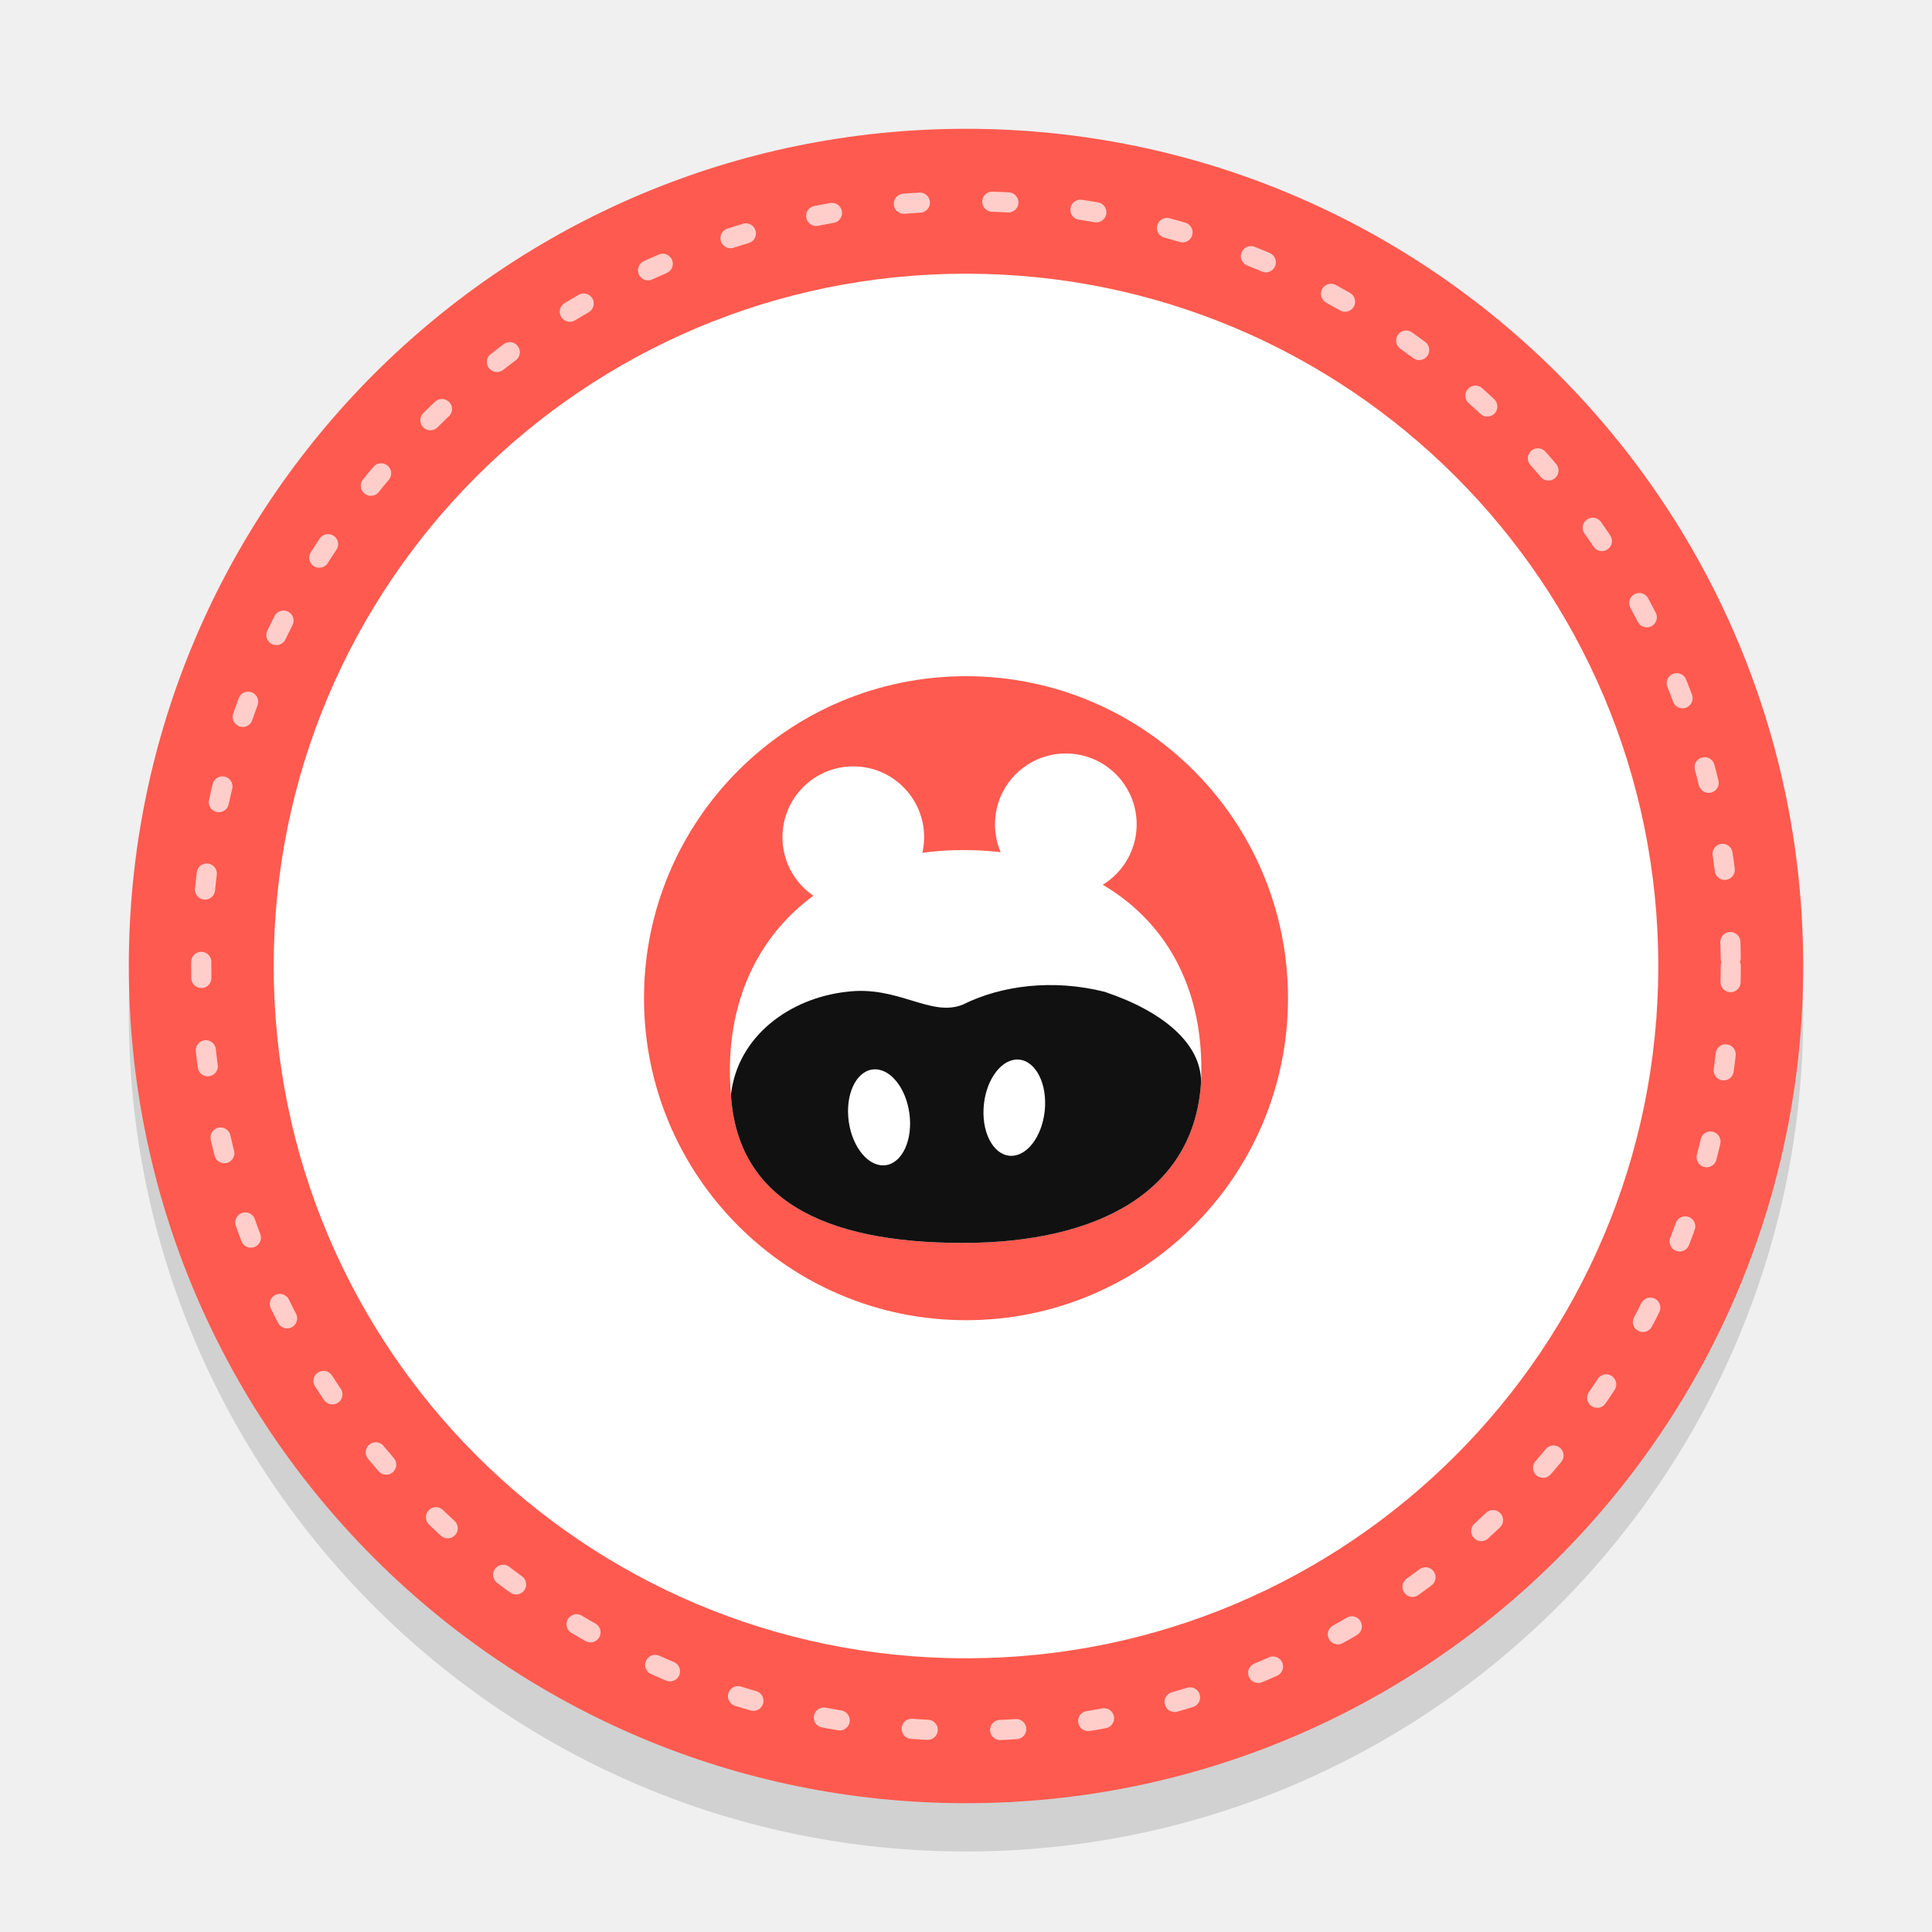
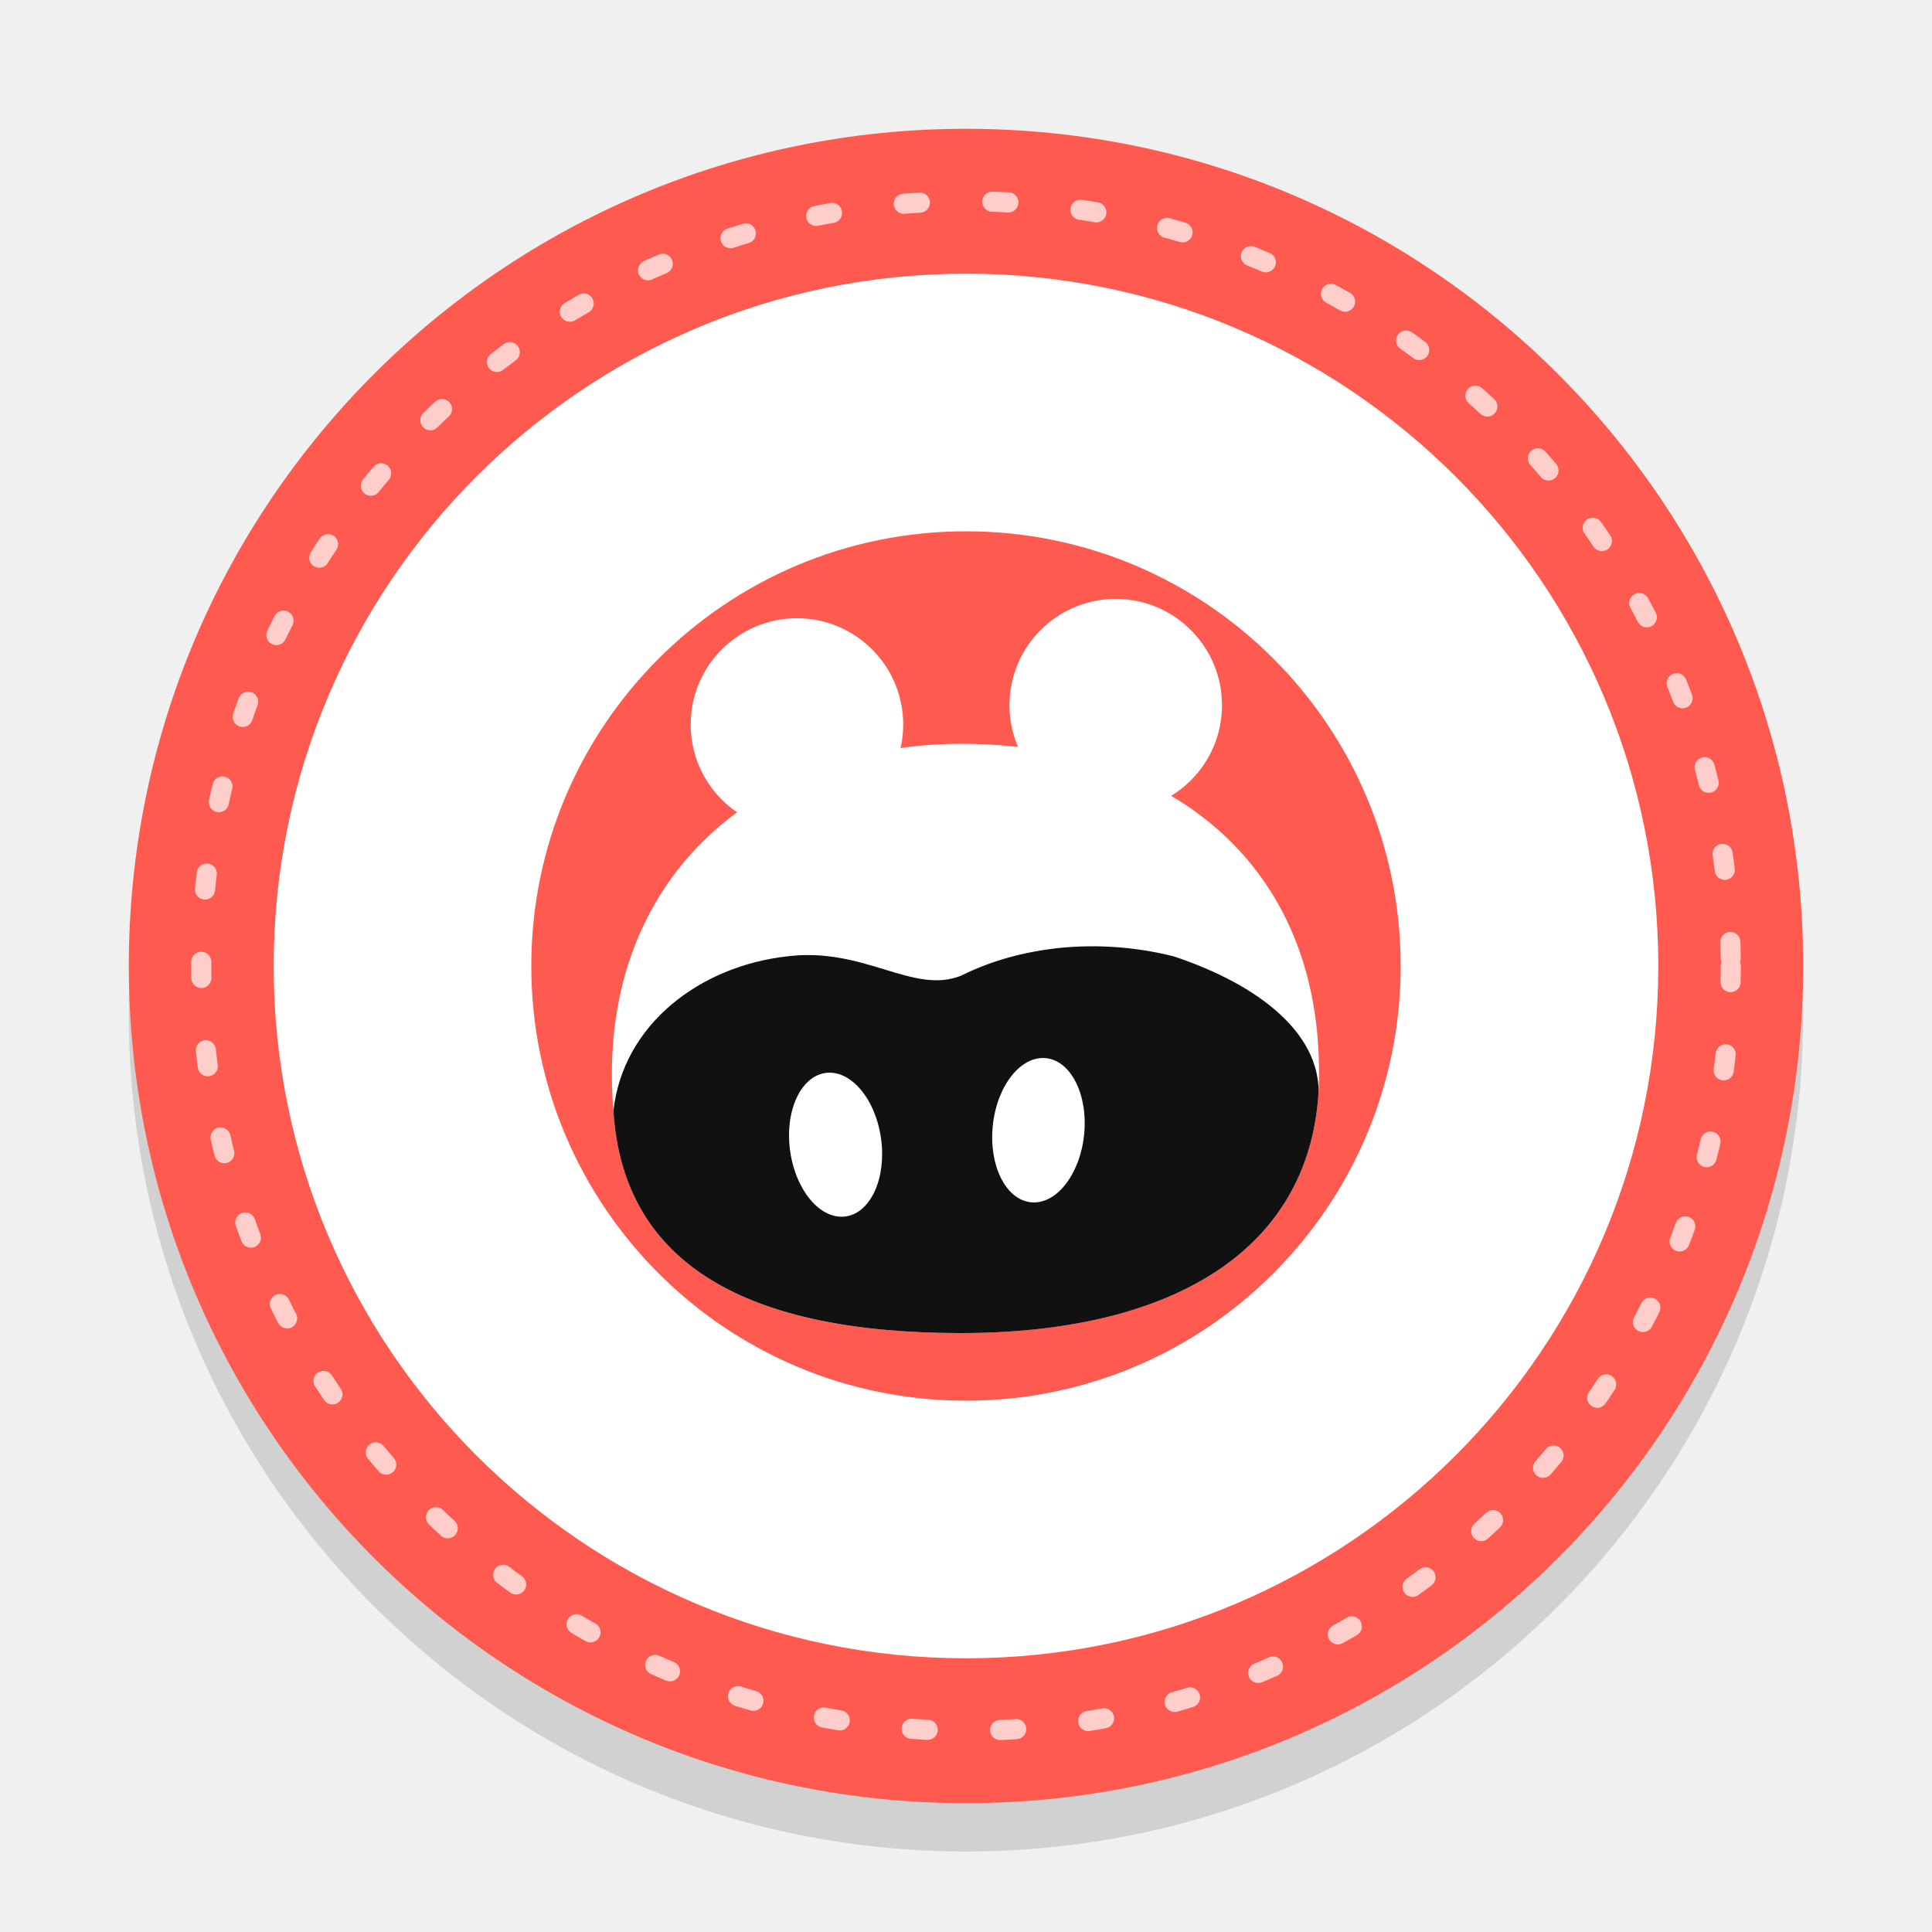
<svg xmlns="http://www.w3.org/2000/svg" width="240" height="240" viewBox="0 0 240 240" overflow="visible">
  <circle cx="120" cy="126" r="104" fill="#111111" opacity=".14" />
  <circle cx="120" cy="120" r="104" fill="#FF5A4F" />
  <circle cx="120" cy="120" r="86" fill="#FFFFFF" />
  <circle cx="120" cy="120" r="95" fill="none" stroke="#FFFFFF" stroke-width="2.5" stroke-dasharray="2 9" stroke-linecap="round" opacity=".7" />
  <g transform="translate(70 70)">
-     <circle cx="50" cy="54" r="40" fill="#FF5A4F" />
-     <g transform="translate(50 58) scale(0.4) translate(-95 -92)">
+     <circle cx="50" cy="50" r="54" fill="#FF5A4F" />
+     <g transform="translate(50 56) scale(0.6) translate(-95 -92)">
      <circle cx="60" cy="32" r="22" fill="#FFFFFF" />
      <circle cx="126" cy="28" r="22" fill="#FFFFFF" />
      <path d="M22 112 C18 64 52 36 94 36 C138 36 170 62 168 108 C166 142 136 158 94 158 C50 158 24 144 22 112 Z" fill="#FFFFFF" />
      <path d="M22 112 C24 94 40 82 58 80 C74 78 84 88 94 84 C106 78 122 76 138 80 C156 86 168 96 168 108 C166 142 136 158 94 158 C50 158 24 144 22 112 Z" fill="#111111" />
      <ellipse cx="68" cy="119" rx="9.5" ry="15" transform="rotate(-8 68 119)" fill="#FFFFFF" />
      <ellipse cx="110" cy="116" rx="9.5" ry="15" transform="rotate(6 110 116)" fill="#FFFFFF" />
    </g>
  </g>
</svg>
